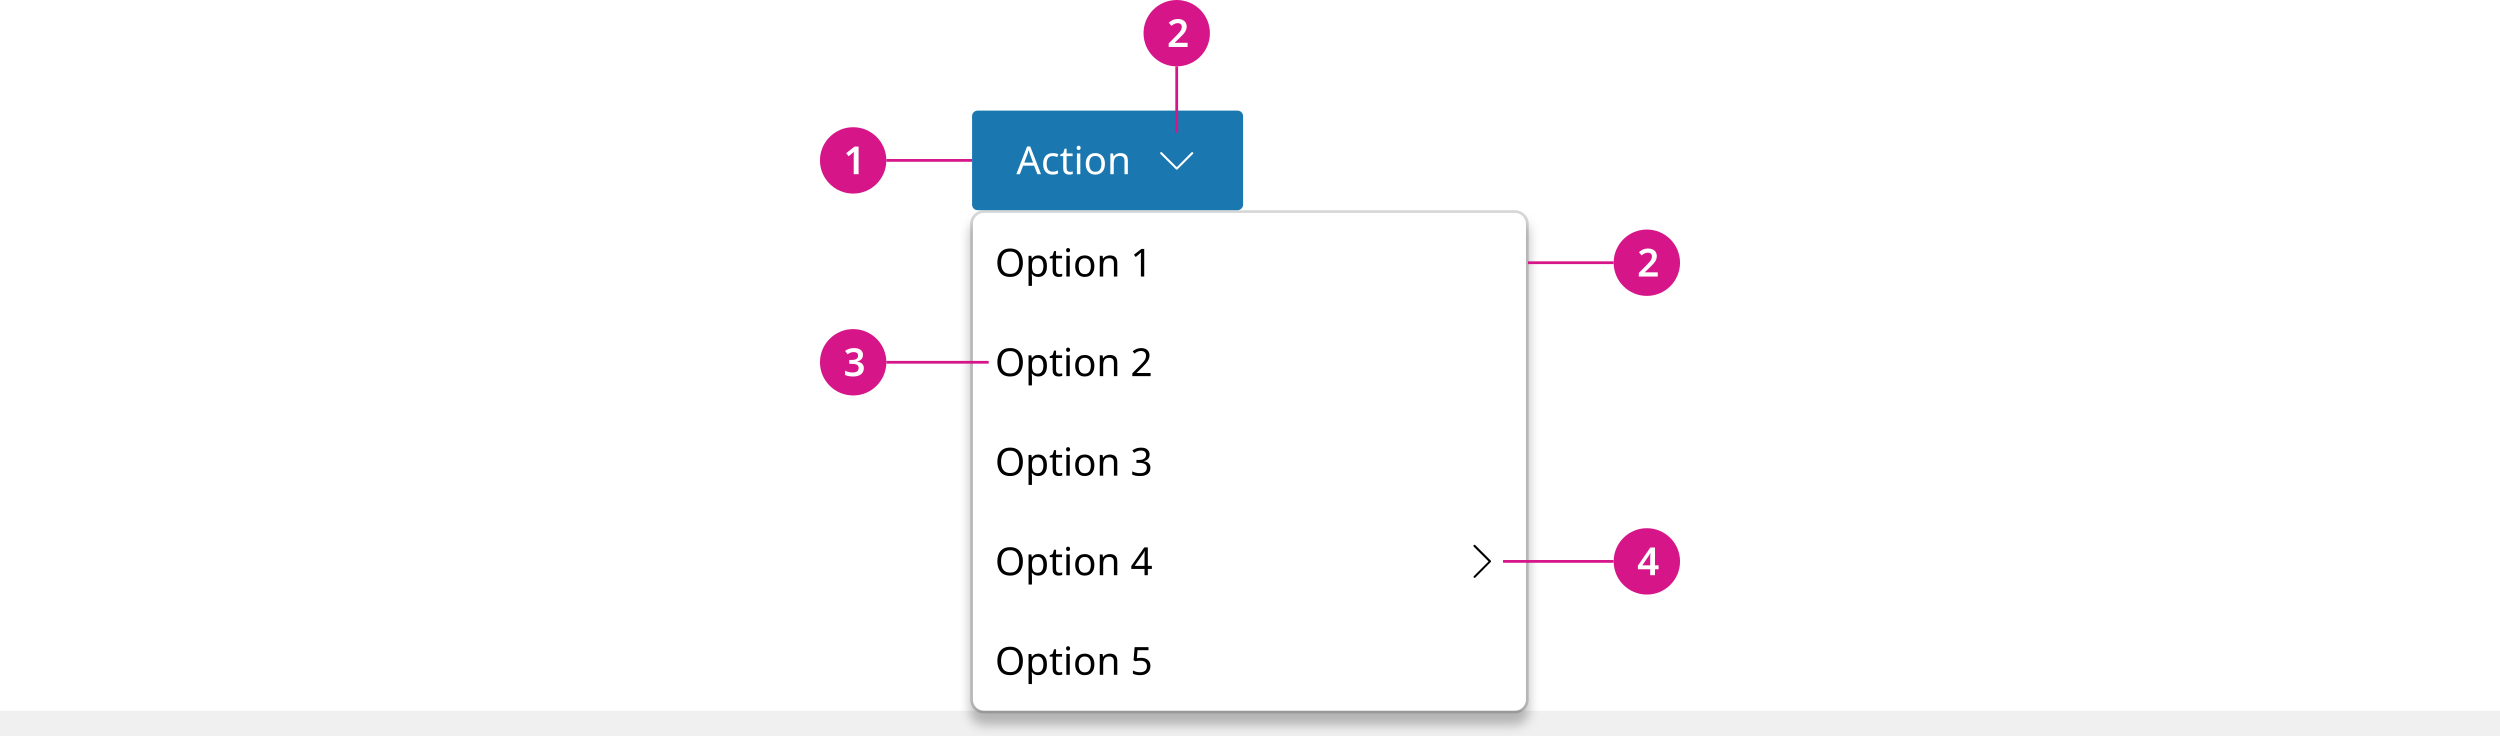
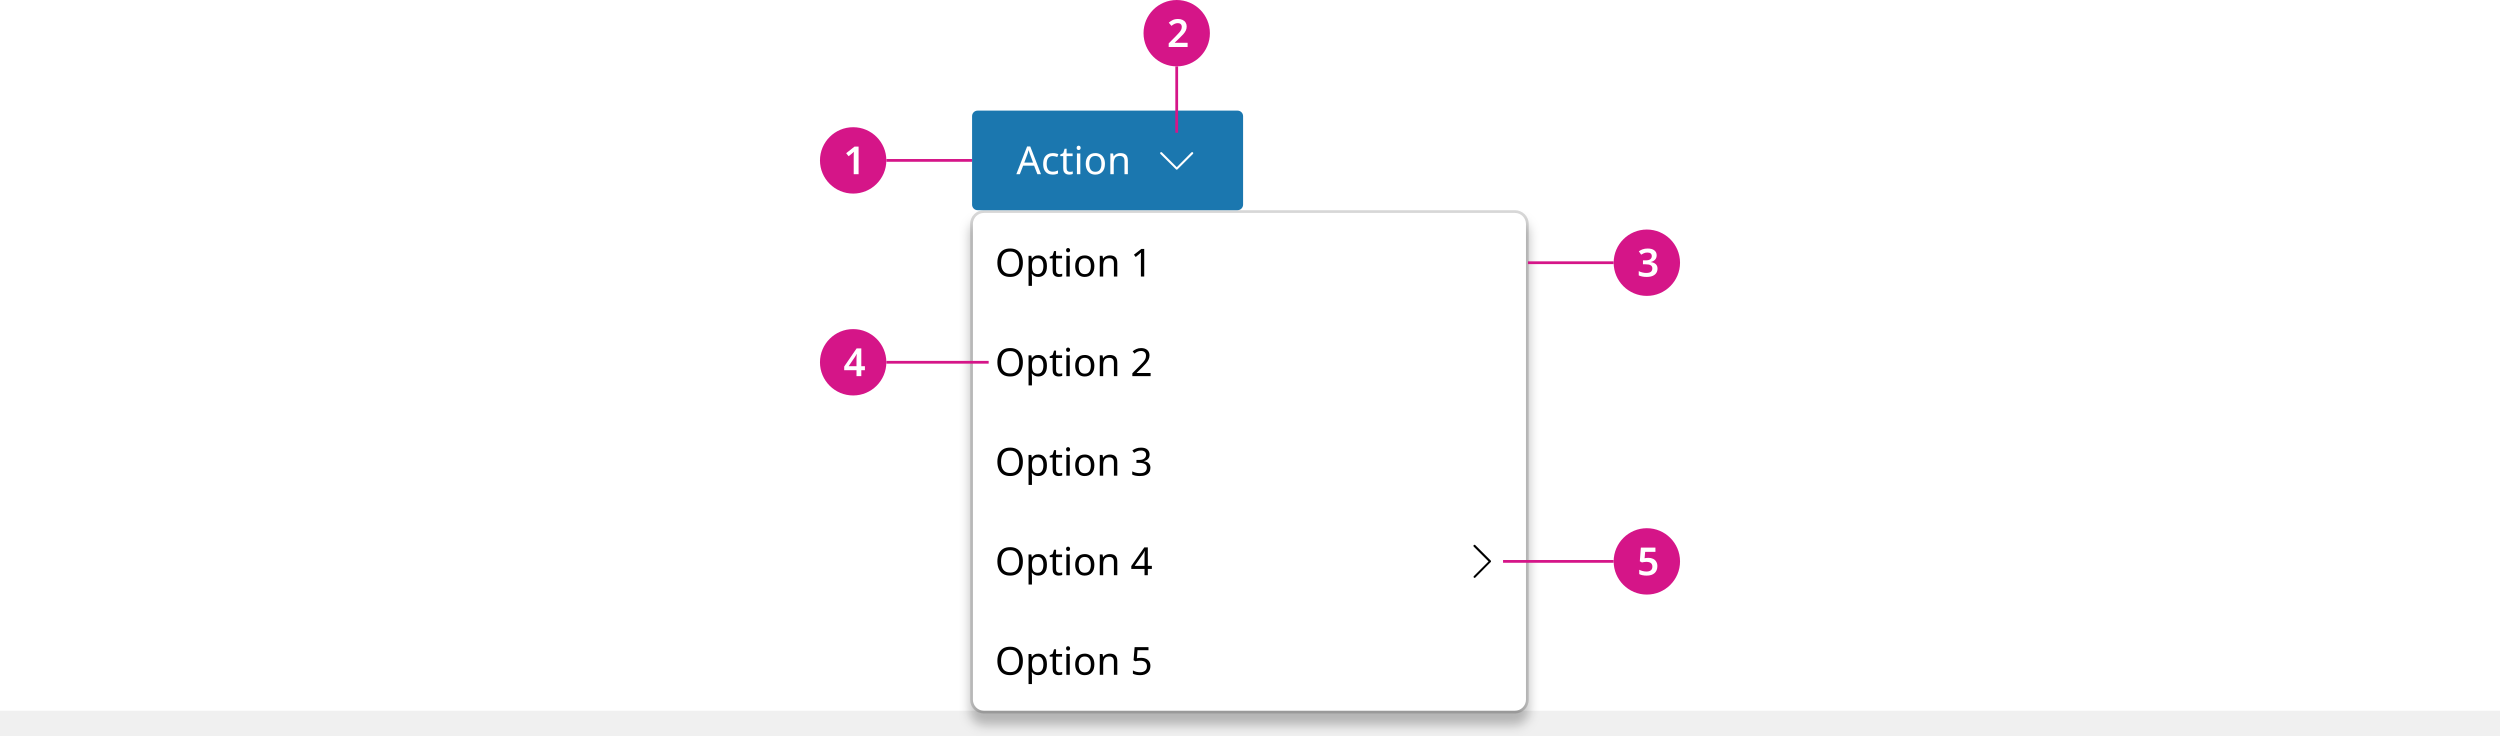
<svg xmlns="http://www.w3.org/2000/svg" width="904" height="266" viewBox="0 0 904 266" fill="none">
  <rect width="904" height="257" fill="white" />
  <g filter="url(#filter0_d_8121_213886)">
    <rect x="351.795" y="77" width="200" height="180" rx="4" fill="white" />
    <path d="M369.875 94.988C369.875 96.024 369.698 96.929 369.343 97.704C368.998 98.469 368.48 99.067 367.789 99.496C367.108 99.925 366.268 100.14 365.269 100.14C364.233 100.14 363.37 99.925 362.679 99.496C361.998 99.067 361.489 98.465 361.153 97.69C360.817 96.915 360.649 96.01 360.649 94.974C360.649 93.957 360.817 93.065 361.153 92.3C361.489 91.525 361.998 90.923 362.679 90.494C363.37 90.065 364.238 89.85 365.283 89.85C366.282 89.85 367.122 90.065 367.803 90.494C368.484 90.914 368.998 91.511 369.343 92.286C369.698 93.051 369.875 93.952 369.875 94.988ZM361.979 94.988C361.979 96.248 362.245 97.242 362.777 97.97C363.309 98.689 364.14 99.048 365.269 99.048C366.398 99.048 367.224 98.689 367.747 97.97C368.279 97.242 368.545 96.248 368.545 94.988C368.545 93.728 368.284 92.743 367.761 92.034C367.238 91.315 366.412 90.956 365.283 90.956C364.144 90.956 363.309 91.315 362.777 92.034C362.245 92.743 361.979 93.728 361.979 94.988ZM375.492 92.356C376.416 92.356 377.158 92.678 377.718 93.322C378.288 93.966 378.572 94.937 378.572 96.234C378.572 97.513 378.288 98.483 377.718 99.146C377.158 99.809 376.412 100.14 375.478 100.14C374.9 100.14 374.419 100.033 374.036 99.818C373.663 99.603 373.369 99.347 373.154 99.048H373.07C373.08 99.207 373.094 99.407 373.112 99.65C373.14 99.893 373.154 100.103 373.154 100.28V103.36H371.922V92.496H372.93L373.098 93.518H373.154C373.378 93.191 373.672 92.916 374.036 92.692C374.4 92.468 374.886 92.356 375.492 92.356ZM375.268 93.392C374.503 93.392 373.962 93.607 373.644 94.036C373.327 94.465 373.164 95.119 373.154 95.996V96.234C373.154 97.158 373.304 97.872 373.602 98.376C373.91 98.871 374.475 99.118 375.296 99.118C375.744 99.118 376.118 98.997 376.416 98.754C376.715 98.502 376.934 98.157 377.074 97.718C377.224 97.279 377.298 96.78 377.298 96.22C377.298 95.361 377.13 94.675 376.794 94.162C376.468 93.649 375.959 93.392 375.268 93.392ZM383.042 99.132C383.228 99.132 383.42 99.118 383.616 99.09C383.812 99.062 383.97 99.025 384.092 98.978V99.916C383.961 99.981 383.774 100.033 383.532 100.07C383.289 100.117 383.056 100.14 382.832 100.14C382.44 100.14 382.076 100.075 381.74 99.944C381.413 99.804 381.147 99.566 380.942 99.23C380.736 98.894 380.634 98.423 380.634 97.816V93.448H379.57V92.86L380.648 92.37L381.138 90.774H381.866V92.496H384.036V93.448H381.866V97.788C381.866 98.245 381.973 98.586 382.188 98.81C382.412 99.025 382.696 99.132 383.042 99.132ZM386.224 89.682C386.411 89.682 386.574 89.747 386.714 89.878C386.864 89.999 386.938 90.195 386.938 90.466C386.938 90.737 386.864 90.937 386.714 91.068C386.574 91.189 386.411 91.25 386.224 91.25C386.019 91.25 385.846 91.189 385.706 91.068C385.566 90.937 385.496 90.737 385.496 90.466C385.496 90.195 385.566 89.999 385.706 89.878C385.846 89.747 386.019 89.682 386.224 89.682ZM386.826 92.496V100H385.594V92.496H386.826ZM395.728 96.234C395.728 97.475 395.41 98.437 394.776 99.118C394.15 99.799 393.301 100.14 392.228 100.14C391.565 100.14 390.972 99.991 390.45 99.692C389.936 99.384 389.53 98.941 389.232 98.362C388.933 97.774 388.784 97.065 388.784 96.234C388.784 94.993 389.092 94.036 389.708 93.364C390.333 92.692 391.187 92.356 392.27 92.356C392.942 92.356 393.539 92.51 394.062 92.818C394.584 93.117 394.99 93.555 395.28 94.134C395.578 94.703 395.728 95.403 395.728 96.234ZM390.058 96.234C390.058 97.121 390.23 97.825 390.576 98.348C390.93 98.861 391.49 99.118 392.256 99.118C393.012 99.118 393.567 98.861 393.922 98.348C394.276 97.825 394.454 97.121 394.454 96.234C394.454 95.347 394.276 94.652 393.922 94.148C393.567 93.644 393.007 93.392 392.242 93.392C391.476 93.392 390.921 93.644 390.576 94.148C390.23 94.652 390.058 95.347 390.058 96.234ZM401.292 92.356C402.188 92.356 402.865 92.575 403.322 93.014C403.78 93.453 404.008 94.153 404.008 95.114V100H402.79V95.198C402.79 93.994 402.23 93.392 401.11 93.392C400.28 93.392 399.706 93.625 399.388 94.092C399.071 94.559 398.912 95.231 398.912 96.108V100H397.68V92.496H398.674L398.856 93.518H398.926C399.169 93.126 399.505 92.837 399.934 92.65C400.364 92.454 400.816 92.356 401.292 92.356ZM413.751 100H412.547V93.014C412.547 92.613 412.552 92.291 412.561 92.048C412.571 91.805 412.585 91.553 412.603 91.292C412.454 91.441 412.314 91.567 412.183 91.67C412.062 91.773 411.913 91.903 411.735 92.062L410.671 92.93L410.027 92.104L412.729 90.004H413.751V100Z" fill="black" />
    <path d="M369.875 130.988C369.875 132.024 369.698 132.929 369.343 133.704C368.998 134.469 368.48 135.067 367.789 135.496C367.108 135.925 366.268 136.14 365.269 136.14C364.233 136.14 363.37 135.925 362.679 135.496C361.998 135.067 361.489 134.465 361.153 133.69C360.817 132.915 360.649 132.01 360.649 130.974C360.649 129.957 360.817 129.065 361.153 128.3C361.489 127.525 361.998 126.923 362.679 126.494C363.37 126.065 364.238 125.85 365.283 125.85C366.282 125.85 367.122 126.065 367.803 126.494C368.484 126.914 368.998 127.511 369.343 128.286C369.698 129.051 369.875 129.952 369.875 130.988ZM361.979 130.988C361.979 132.248 362.245 133.242 362.777 133.97C363.309 134.689 364.14 135.048 365.269 135.048C366.398 135.048 367.224 134.689 367.747 133.97C368.279 133.242 368.545 132.248 368.545 130.988C368.545 129.728 368.284 128.743 367.761 128.034C367.238 127.315 366.412 126.956 365.283 126.956C364.144 126.956 363.309 127.315 362.777 128.034C362.245 128.743 361.979 129.728 361.979 130.988ZM375.492 128.356C376.416 128.356 377.158 128.678 377.718 129.322C378.288 129.966 378.572 130.937 378.572 132.234C378.572 133.513 378.288 134.483 377.718 135.146C377.158 135.809 376.412 136.14 375.478 136.14C374.9 136.14 374.419 136.033 374.036 135.818C373.663 135.603 373.369 135.347 373.154 135.048H373.07C373.08 135.207 373.094 135.407 373.112 135.65C373.14 135.893 373.154 136.103 373.154 136.28V139.36H371.922V128.496H372.93L373.098 129.518H373.154C373.378 129.191 373.672 128.916 374.036 128.692C374.4 128.468 374.886 128.356 375.492 128.356ZM375.268 129.392C374.503 129.392 373.962 129.607 373.644 130.036C373.327 130.465 373.164 131.119 373.154 131.996V132.234C373.154 133.158 373.304 133.872 373.602 134.376C373.91 134.871 374.475 135.118 375.296 135.118C375.744 135.118 376.118 134.997 376.416 134.754C376.715 134.502 376.934 134.157 377.074 133.718C377.224 133.279 377.298 132.78 377.298 132.22C377.298 131.361 377.13 130.675 376.794 130.162C376.468 129.649 375.959 129.392 375.268 129.392ZM383.042 135.132C383.228 135.132 383.42 135.118 383.616 135.09C383.812 135.062 383.97 135.025 384.092 134.978V135.916C383.961 135.981 383.774 136.033 383.532 136.07C383.289 136.117 383.056 136.14 382.832 136.14C382.44 136.14 382.076 136.075 381.74 135.944C381.413 135.804 381.147 135.566 380.942 135.23C380.736 134.894 380.634 134.423 380.634 133.816V129.448H379.57V128.86L380.648 128.37L381.138 126.774H381.866V128.496H384.036V129.448H381.866V133.788C381.866 134.245 381.973 134.586 382.188 134.81C382.412 135.025 382.696 135.132 383.042 135.132ZM386.224 125.682C386.411 125.682 386.574 125.747 386.714 125.878C386.864 125.999 386.938 126.195 386.938 126.466C386.938 126.737 386.864 126.937 386.714 127.068C386.574 127.189 386.411 127.25 386.224 127.25C386.019 127.25 385.846 127.189 385.706 127.068C385.566 126.937 385.496 126.737 385.496 126.466C385.496 126.195 385.566 125.999 385.706 125.878C385.846 125.747 386.019 125.682 386.224 125.682ZM386.826 128.496V136H385.594V128.496H386.826ZM395.728 132.234C395.728 133.475 395.41 134.437 394.776 135.118C394.15 135.799 393.301 136.14 392.228 136.14C391.565 136.14 390.972 135.991 390.45 135.692C389.936 135.384 389.53 134.941 389.232 134.362C388.933 133.774 388.784 133.065 388.784 132.234C388.784 130.993 389.092 130.036 389.708 129.364C390.333 128.692 391.187 128.356 392.27 128.356C392.942 128.356 393.539 128.51 394.062 128.818C394.584 129.117 394.99 129.555 395.28 130.134C395.578 130.703 395.728 131.403 395.728 132.234ZM390.058 132.234C390.058 133.121 390.23 133.825 390.576 134.348C390.93 134.861 391.49 135.118 392.256 135.118C393.012 135.118 393.567 134.861 393.922 134.348C394.276 133.825 394.454 133.121 394.454 132.234C394.454 131.347 394.276 130.652 393.922 130.148C393.567 129.644 393.007 129.392 392.242 129.392C391.476 129.392 390.921 129.644 390.576 130.148C390.23 130.652 390.058 131.347 390.058 132.234ZM401.292 128.356C402.188 128.356 402.865 128.575 403.322 129.014C403.78 129.453 404.008 130.153 404.008 131.114V136H402.79V131.198C402.79 129.994 402.23 129.392 401.11 129.392C400.28 129.392 399.706 129.625 399.388 130.092C399.071 130.559 398.912 131.231 398.912 132.108V136H397.68V128.496H398.674L398.856 129.518H398.926C399.169 129.126 399.505 128.837 399.934 128.65C400.364 128.454 400.816 128.356 401.292 128.356ZM416.061 136H409.453V134.978L412.071 132.332C412.566 131.828 412.986 131.38 413.331 130.988C413.686 130.596 413.952 130.213 414.129 129.84C414.307 129.467 414.395 129.051 414.395 128.594C414.395 128.043 414.232 127.628 413.905 127.348C413.579 127.059 413.154 126.914 412.631 126.914C412.137 126.914 411.707 126.998 411.343 127.166C410.979 127.334 410.606 127.567 410.223 127.866L409.565 127.04C409.957 126.713 410.405 126.438 410.909 126.214C411.423 125.981 411.997 125.864 412.631 125.864C413.565 125.864 414.302 126.102 414.843 126.578C415.385 127.054 415.655 127.703 415.655 128.524C415.655 129.047 415.548 129.537 415.333 129.994C415.119 130.451 414.82 130.904 414.437 131.352C414.055 131.8 413.607 132.271 413.093 132.766L411.007 134.824V134.88H416.061V136Z" fill="black" />
    <path d="M369.875 166.988C369.875 168.024 369.698 168.929 369.343 169.704C368.998 170.469 368.48 171.067 367.789 171.496C367.108 171.925 366.268 172.14 365.269 172.14C364.233 172.14 363.37 171.925 362.679 171.496C361.998 171.067 361.489 170.465 361.153 169.69C360.817 168.915 360.649 168.01 360.649 166.974C360.649 165.957 360.817 165.065 361.153 164.3C361.489 163.525 361.998 162.923 362.679 162.494C363.37 162.065 364.238 161.85 365.283 161.85C366.282 161.85 367.122 162.065 367.803 162.494C368.484 162.914 368.998 163.511 369.343 164.286C369.698 165.051 369.875 165.952 369.875 166.988ZM361.979 166.988C361.979 168.248 362.245 169.242 362.777 169.97C363.309 170.689 364.14 171.048 365.269 171.048C366.398 171.048 367.224 170.689 367.747 169.97C368.279 169.242 368.545 168.248 368.545 166.988C368.545 165.728 368.284 164.743 367.761 164.034C367.238 163.315 366.412 162.956 365.283 162.956C364.144 162.956 363.309 163.315 362.777 164.034C362.245 164.743 361.979 165.728 361.979 166.988ZM375.492 164.356C376.416 164.356 377.158 164.678 377.718 165.322C378.288 165.966 378.572 166.937 378.572 168.234C378.572 169.513 378.288 170.483 377.718 171.146C377.158 171.809 376.412 172.14 375.478 172.14C374.9 172.14 374.419 172.033 374.036 171.818C373.663 171.603 373.369 171.347 373.154 171.048H373.07C373.08 171.207 373.094 171.407 373.112 171.65C373.14 171.893 373.154 172.103 373.154 172.28V175.36H371.922V164.496H372.93L373.098 165.518H373.154C373.378 165.191 373.672 164.916 374.036 164.692C374.4 164.468 374.886 164.356 375.492 164.356ZM375.268 165.392C374.503 165.392 373.962 165.607 373.644 166.036C373.327 166.465 373.164 167.119 373.154 167.996V168.234C373.154 169.158 373.304 169.872 373.602 170.376C373.91 170.871 374.475 171.118 375.296 171.118C375.744 171.118 376.118 170.997 376.416 170.754C376.715 170.502 376.934 170.157 377.074 169.718C377.224 169.279 377.298 168.78 377.298 168.22C377.298 167.361 377.13 166.675 376.794 166.162C376.468 165.649 375.959 165.392 375.268 165.392ZM383.042 171.132C383.228 171.132 383.42 171.118 383.616 171.09C383.812 171.062 383.97 171.025 384.092 170.978V171.916C383.961 171.981 383.774 172.033 383.532 172.07C383.289 172.117 383.056 172.14 382.832 172.14C382.44 172.14 382.076 172.075 381.74 171.944C381.413 171.804 381.147 171.566 380.942 171.23C380.736 170.894 380.634 170.423 380.634 169.816V165.448H379.57V164.86L380.648 164.37L381.138 162.774H381.866V164.496H384.036V165.448H381.866V169.788C381.866 170.245 381.973 170.586 382.188 170.81C382.412 171.025 382.696 171.132 383.042 171.132ZM386.224 161.682C386.411 161.682 386.574 161.747 386.714 161.878C386.864 161.999 386.938 162.195 386.938 162.466C386.938 162.737 386.864 162.937 386.714 163.068C386.574 163.189 386.411 163.25 386.224 163.25C386.019 163.25 385.846 163.189 385.706 163.068C385.566 162.937 385.496 162.737 385.496 162.466C385.496 162.195 385.566 161.999 385.706 161.878C385.846 161.747 386.019 161.682 386.224 161.682ZM386.826 164.496V172H385.594V164.496H386.826ZM395.728 168.234C395.728 169.475 395.41 170.437 394.776 171.118C394.15 171.799 393.301 172.14 392.228 172.14C391.565 172.14 390.972 171.991 390.45 171.692C389.936 171.384 389.53 170.941 389.232 170.362C388.933 169.774 388.784 169.065 388.784 168.234C388.784 166.993 389.092 166.036 389.708 165.364C390.333 164.692 391.187 164.356 392.27 164.356C392.942 164.356 393.539 164.51 394.062 164.818C394.584 165.117 394.99 165.555 395.28 166.134C395.578 166.703 395.728 167.403 395.728 168.234ZM390.058 168.234C390.058 169.121 390.23 169.825 390.576 170.348C390.93 170.861 391.49 171.118 392.256 171.118C393.012 171.118 393.567 170.861 393.922 170.348C394.276 169.825 394.454 169.121 394.454 168.234C394.454 167.347 394.276 166.652 393.922 166.148C393.567 165.644 393.007 165.392 392.242 165.392C391.476 165.392 390.921 165.644 390.576 166.148C390.23 166.652 390.058 167.347 390.058 168.234ZM401.292 164.356C402.188 164.356 402.865 164.575 403.322 165.014C403.78 165.453 404.008 166.153 404.008 167.114V172H402.79V167.198C402.79 165.994 402.23 165.392 401.11 165.392C400.28 165.392 399.706 165.625 399.388 166.092C399.071 166.559 398.912 167.231 398.912 168.108V172H397.68V164.496H398.674L398.856 165.518H398.926C399.169 165.126 399.505 164.837 399.934 164.65C400.364 164.454 400.816 164.356 401.292 164.356ZM415.683 164.342C415.683 165.014 415.492 165.551 415.109 165.952C414.736 166.344 414.237 166.605 413.611 166.736V166.792C414.405 166.885 414.997 167.137 415.389 167.548C415.791 167.959 415.991 168.495 415.991 169.158C415.991 169.746 415.856 170.264 415.585 170.712C415.315 171.16 414.895 171.51 414.325 171.762C413.765 172.014 413.042 172.14 412.155 172.14C411.633 172.14 411.147 172.098 410.699 172.014C410.251 171.939 409.822 171.799 409.411 171.594V170.446C409.831 170.661 410.284 170.824 410.769 170.936C411.255 171.048 411.721 171.104 412.169 171.104C413.065 171.104 413.709 170.931 414.101 170.586C414.503 170.231 414.703 169.746 414.703 169.13C414.703 168.505 414.456 168.057 413.961 167.786C413.476 167.506 412.79 167.366 411.903 167.366H410.937V166.316H411.917C412.739 166.316 413.359 166.143 413.779 165.798C414.209 165.453 414.423 164.995 414.423 164.426C414.423 163.941 414.26 163.567 413.933 163.306C413.607 163.035 413.163 162.9 412.603 162.9C412.062 162.9 411.6 162.979 411.217 163.138C410.835 163.297 410.457 163.497 410.083 163.74L409.467 162.9C409.822 162.62 410.261 162.377 410.783 162.172C411.315 161.967 411.917 161.864 412.589 161.864C413.635 161.864 414.409 162.097 414.913 162.564C415.427 163.031 415.683 163.623 415.683 164.342Z" fill="black" />
    <path d="M369.875 202.988C369.875 204.024 369.698 204.929 369.343 205.704C368.998 206.469 368.48 207.067 367.789 207.496C367.108 207.925 366.268 208.14 365.269 208.14C364.233 208.14 363.37 207.925 362.679 207.496C361.998 207.067 361.489 206.465 361.153 205.69C360.817 204.915 360.649 204.01 360.649 202.974C360.649 201.957 360.817 201.065 361.153 200.3C361.489 199.525 361.998 198.923 362.679 198.494C363.37 198.065 364.238 197.85 365.283 197.85C366.282 197.85 367.122 198.065 367.803 198.494C368.484 198.914 368.998 199.511 369.343 200.286C369.698 201.051 369.875 201.952 369.875 202.988ZM361.979 202.988C361.979 204.248 362.245 205.242 362.777 205.97C363.309 206.689 364.14 207.048 365.269 207.048C366.398 207.048 367.224 206.689 367.747 205.97C368.279 205.242 368.545 204.248 368.545 202.988C368.545 201.728 368.284 200.743 367.761 200.034C367.238 199.315 366.412 198.956 365.283 198.956C364.144 198.956 363.309 199.315 362.777 200.034C362.245 200.743 361.979 201.728 361.979 202.988ZM375.492 200.356C376.416 200.356 377.158 200.678 377.718 201.322C378.288 201.966 378.572 202.937 378.572 204.234C378.572 205.513 378.288 206.483 377.718 207.146C377.158 207.809 376.412 208.14 375.478 208.14C374.9 208.14 374.419 208.033 374.036 207.818C373.663 207.603 373.369 207.347 373.154 207.048H373.07C373.08 207.207 373.094 207.407 373.112 207.65C373.14 207.893 373.154 208.103 373.154 208.28V211.36H371.922V200.496H372.93L373.098 201.518H373.154C373.378 201.191 373.672 200.916 374.036 200.692C374.4 200.468 374.886 200.356 375.492 200.356ZM375.268 201.392C374.503 201.392 373.962 201.607 373.644 202.036C373.327 202.465 373.164 203.119 373.154 203.996V204.234C373.154 205.158 373.304 205.872 373.602 206.376C373.91 206.871 374.475 207.118 375.296 207.118C375.744 207.118 376.118 206.997 376.416 206.754C376.715 206.502 376.934 206.157 377.074 205.718C377.224 205.279 377.298 204.78 377.298 204.22C377.298 203.361 377.13 202.675 376.794 202.162C376.468 201.649 375.959 201.392 375.268 201.392ZM383.042 207.132C383.228 207.132 383.42 207.118 383.616 207.09C383.812 207.062 383.97 207.025 384.092 206.978V207.916C383.961 207.981 383.774 208.033 383.532 208.07C383.289 208.117 383.056 208.14 382.832 208.14C382.44 208.14 382.076 208.075 381.74 207.944C381.413 207.804 381.147 207.566 380.942 207.23C380.736 206.894 380.634 206.423 380.634 205.816V201.448H379.57V200.86L380.648 200.37L381.138 198.774H381.866V200.496H384.036V201.448H381.866V205.788C381.866 206.245 381.973 206.586 382.188 206.81C382.412 207.025 382.696 207.132 383.042 207.132ZM386.224 197.682C386.411 197.682 386.574 197.747 386.714 197.878C386.864 197.999 386.938 198.195 386.938 198.466C386.938 198.737 386.864 198.937 386.714 199.068C386.574 199.189 386.411 199.25 386.224 199.25C386.019 199.25 385.846 199.189 385.706 199.068C385.566 198.937 385.496 198.737 385.496 198.466C385.496 198.195 385.566 197.999 385.706 197.878C385.846 197.747 386.019 197.682 386.224 197.682ZM386.826 200.496V208H385.594V200.496H386.826ZM395.728 204.234C395.728 205.475 395.41 206.437 394.776 207.118C394.15 207.799 393.301 208.14 392.228 208.14C391.565 208.14 390.972 207.991 390.45 207.692C389.936 207.384 389.53 206.941 389.232 206.362C388.933 205.774 388.784 205.065 388.784 204.234C388.784 202.993 389.092 202.036 389.708 201.364C390.333 200.692 391.187 200.356 392.27 200.356C392.942 200.356 393.539 200.51 394.062 200.818C394.584 201.117 394.99 201.555 395.28 202.134C395.578 202.703 395.728 203.403 395.728 204.234ZM390.058 204.234C390.058 205.121 390.23 205.825 390.576 206.348C390.93 206.861 391.49 207.118 392.256 207.118C393.012 207.118 393.567 206.861 393.922 206.348C394.276 205.825 394.454 205.121 394.454 204.234C394.454 203.347 394.276 202.652 393.922 202.148C393.567 201.644 393.007 201.392 392.242 201.392C391.476 201.392 390.921 201.644 390.576 202.148C390.23 202.652 390.058 203.347 390.058 204.234ZM401.292 200.356C402.188 200.356 402.865 200.575 403.322 201.014C403.78 201.453 404.008 202.153 404.008 203.114V208H402.79V203.198C402.79 201.994 402.23 201.392 401.11 201.392C400.28 201.392 399.706 201.625 399.388 202.092C399.071 202.559 398.912 203.231 398.912 204.108V208H397.68V200.496H398.674L398.856 201.518H398.926C399.169 201.126 399.505 200.837 399.934 200.65C400.364 200.454 400.816 200.356 401.292 200.356ZM416.509 205.732H415.053V208H413.863V205.732H409.075V204.682L413.779 197.948H415.053V204.626H416.509V205.732ZM413.863 204.626V201.476C413.863 200.991 413.868 200.58 413.877 200.244C413.896 199.899 413.915 199.572 413.933 199.264H413.877C413.803 199.441 413.709 199.633 413.597 199.838C413.485 200.043 413.378 200.216 413.275 200.356L410.279 204.626H413.863Z" fill="black" />
    <path d="M533.207 208.962C533.107 208.962 533.007 208.913 532.957 208.863C532.807 208.713 532.807 208.462 532.957 208.312L538.257 203.012L532.907 197.662C532.757 197.512 532.757 197.263 532.907 197.113C533.057 196.962 533.307 196.962 533.457 197.113L539.057 202.712C539.107 202.762 539.157 202.862 539.157 202.962C539.157 203.062 539.107 203.162 539.057 203.212L533.457 208.863C533.357 208.963 533.257 208.962 533.207 208.962Z" fill="black" />
    <path d="M369.875 238.988C369.875 240.024 369.698 240.929 369.343 241.704C368.998 242.469 368.48 243.067 367.789 243.496C367.108 243.925 366.268 244.14 365.269 244.14C364.233 244.14 363.37 243.925 362.679 243.496C361.998 243.067 361.489 242.465 361.153 241.69C360.817 240.915 360.649 240.01 360.649 238.974C360.649 237.957 360.817 237.065 361.153 236.3C361.489 235.525 361.998 234.923 362.679 234.494C363.37 234.065 364.238 233.85 365.283 233.85C366.282 233.85 367.122 234.065 367.803 234.494C368.484 234.914 368.998 235.511 369.343 236.286C369.698 237.051 369.875 237.952 369.875 238.988ZM361.979 238.988C361.979 240.248 362.245 241.242 362.777 241.97C363.309 242.689 364.14 243.048 365.269 243.048C366.398 243.048 367.224 242.689 367.747 241.97C368.279 241.242 368.545 240.248 368.545 238.988C368.545 237.728 368.284 236.743 367.761 236.034C367.238 235.315 366.412 234.956 365.283 234.956C364.144 234.956 363.309 235.315 362.777 236.034C362.245 236.743 361.979 237.728 361.979 238.988ZM375.492 236.356C376.416 236.356 377.158 236.678 377.718 237.322C378.288 237.966 378.572 238.937 378.572 240.234C378.572 241.513 378.288 242.483 377.718 243.146C377.158 243.809 376.412 244.14 375.478 244.14C374.9 244.14 374.419 244.033 374.036 243.818C373.663 243.603 373.369 243.347 373.154 243.048H373.07C373.08 243.207 373.094 243.407 373.112 243.65C373.14 243.893 373.154 244.103 373.154 244.28V247.36H371.922V236.496H372.93L373.098 237.518H373.154C373.378 237.191 373.672 236.916 374.036 236.692C374.4 236.468 374.886 236.356 375.492 236.356ZM375.268 237.392C374.503 237.392 373.962 237.607 373.644 238.036C373.327 238.465 373.164 239.119 373.154 239.996V240.234C373.154 241.158 373.304 241.872 373.602 242.376C373.91 242.871 374.475 243.118 375.296 243.118C375.744 243.118 376.118 242.997 376.416 242.754C376.715 242.502 376.934 242.157 377.074 241.718C377.224 241.279 377.298 240.78 377.298 240.22C377.298 239.361 377.13 238.675 376.794 238.162C376.468 237.649 375.959 237.392 375.268 237.392ZM383.042 243.132C383.228 243.132 383.42 243.118 383.616 243.09C383.812 243.062 383.97 243.025 384.092 242.978V243.916C383.961 243.981 383.774 244.033 383.532 244.07C383.289 244.117 383.056 244.14 382.832 244.14C382.44 244.14 382.076 244.075 381.74 243.944C381.413 243.804 381.147 243.566 380.942 243.23C380.736 242.894 380.634 242.423 380.634 241.816V237.448H379.57V236.86L380.648 236.37L381.138 234.774H381.866V236.496H384.036V237.448H381.866V241.788C381.866 242.245 381.973 242.586 382.188 242.81C382.412 243.025 382.696 243.132 383.042 243.132ZM386.224 233.682C386.411 233.682 386.574 233.747 386.714 233.878C386.864 233.999 386.938 234.195 386.938 234.466C386.938 234.737 386.864 234.937 386.714 235.068C386.574 235.189 386.411 235.25 386.224 235.25C386.019 235.25 385.846 235.189 385.706 235.068C385.566 234.937 385.496 234.737 385.496 234.466C385.496 234.195 385.566 233.999 385.706 233.878C385.846 233.747 386.019 233.682 386.224 233.682ZM386.826 236.496V244H385.594V236.496H386.826ZM395.728 240.234C395.728 241.475 395.41 242.437 394.776 243.118C394.15 243.799 393.301 244.14 392.228 244.14C391.565 244.14 390.972 243.991 390.45 243.692C389.936 243.384 389.53 242.941 389.232 242.362C388.933 241.774 388.784 241.065 388.784 240.234C388.784 238.993 389.092 238.036 389.708 237.364C390.333 236.692 391.187 236.356 392.27 236.356C392.942 236.356 393.539 236.51 394.062 236.818C394.584 237.117 394.99 237.555 395.28 238.134C395.578 238.703 395.728 239.403 395.728 240.234ZM390.058 240.234C390.058 241.121 390.23 241.825 390.576 242.348C390.93 242.861 391.49 243.118 392.256 243.118C393.012 243.118 393.567 242.861 393.922 242.348C394.276 241.825 394.454 241.121 394.454 240.234C394.454 239.347 394.276 238.652 393.922 238.148C393.567 237.644 393.007 237.392 392.242 237.392C391.476 237.392 390.921 237.644 390.576 238.148C390.23 238.652 390.058 239.347 390.058 240.234ZM401.292 236.356C402.188 236.356 402.865 236.575 403.322 237.014C403.78 237.453 404.008 238.153 404.008 239.114V244H402.79V239.198C402.79 237.994 402.23 237.392 401.11 237.392C400.28 237.392 399.706 237.625 399.388 238.092C399.071 238.559 398.912 239.231 398.912 240.108V244H397.68V236.496H398.674L398.856 237.518H398.926C399.169 237.126 399.505 236.837 399.934 236.65C400.364 236.454 400.816 236.356 401.292 236.356ZM412.631 237.868C413.649 237.868 414.461 238.125 415.067 238.638C415.683 239.151 415.991 239.875 415.991 240.808C415.991 241.844 415.66 242.661 414.997 243.258C414.344 243.846 413.429 244.14 412.253 244.14C411.731 244.14 411.245 244.093 410.797 244C410.349 243.907 409.971 243.771 409.663 243.594V242.432C409.999 242.637 410.405 242.801 410.881 242.922C411.367 243.034 411.829 243.09 412.267 243.09C413.005 243.09 413.597 242.917 414.045 242.572C414.503 242.217 414.731 241.671 414.731 240.934C414.731 240.281 414.531 239.781 414.129 239.436C413.728 239.081 413.093 238.904 412.225 238.904C411.964 238.904 411.665 238.927 411.329 238.974C410.993 239.021 410.723 239.067 410.517 239.114L409.901 238.722L410.279 234.004H415.291V235.124H411.329L411.091 238.022C411.25 237.994 411.465 237.961 411.735 237.924C412.006 237.887 412.305 237.868 412.631 237.868Z" fill="black" />
    <rect x="351.295" y="76.5" width="201" height="181" rx="4.5" stroke="black" stroke-opacity="0.15" />
  </g>
  <path d="M552.5 95H583.5" stroke="#D51588" />
  <circle cx="595.5" cy="95" r="12" fill="#D51588" />
-   <path d="M599.442 100H592.596V98.698L595.144 96.122C595.648 95.609 596.059 95.17 596.376 94.806C596.703 94.442 596.941 94.101 597.09 93.784C597.249 93.457 597.328 93.107 597.328 92.734C597.328 92.277 597.197 91.936 596.936 91.712C596.684 91.479 596.339 91.362 595.9 91.362C595.48 91.362 595.088 91.451 594.724 91.628C594.36 91.796 593.982 92.039 593.59 92.356L592.624 91.194C593.035 90.839 593.497 90.531 594.01 90.27C594.533 89.999 595.195 89.864 595.998 89.864C596.642 89.864 597.193 89.981 597.65 90.214C598.117 90.438 598.476 90.755 598.728 91.166C598.98 91.567 599.106 92.029 599.106 92.552C599.106 93.093 598.999 93.593 598.784 94.05C598.569 94.498 598.257 94.951 597.846 95.408C597.445 95.856 596.964 96.341 596.404 96.864L594.822 98.39V98.474H599.442V100Z" fill="white" />
+   <path d="M599.05 92.286C599.05 92.967 598.849 93.513 598.448 93.924C598.056 94.325 597.547 94.596 596.922 94.736V94.778C597.725 94.881 598.331 95.133 598.742 95.534C599.153 95.935 599.358 96.463 599.358 97.116C599.358 97.695 599.218 98.213 598.938 98.67C598.658 99.127 598.224 99.487 597.636 99.748C597.057 100.009 596.311 100.14 595.396 100.14C594.845 100.14 594.337 100.093 593.87 100C593.413 99.916 592.979 99.781 592.568 99.594V98.04C592.988 98.255 593.436 98.418 593.912 98.53C594.388 98.642 594.836 98.698 595.256 98.698C596.068 98.698 596.642 98.553 596.978 98.264C597.314 97.965 597.482 97.555 597.482 97.032C597.482 96.537 597.286 96.169 596.894 95.926C596.502 95.683 595.849 95.562 594.934 95.562H594.094V94.148H594.948C595.835 94.148 596.446 94.003 596.782 93.714C597.118 93.425 597.286 93.051 597.286 92.594C597.286 92.193 597.155 91.88 596.894 91.656C596.633 91.432 596.241 91.32 595.718 91.32C595.214 91.32 594.78 91.404 594.416 91.572C594.052 91.731 593.725 91.903 593.436 92.09L592.596 90.872C592.979 90.592 593.431 90.354 593.954 90.158C594.477 89.962 595.093 89.864 595.802 89.864C596.838 89.864 597.636 90.083 598.196 90.522C598.765 90.961 599.05 91.549 599.05 92.286Z" fill="white" />
  <path d="M543.5 203H583.5" stroke="#D51588" />
  <circle cx="595.5" cy="203" r="12" fill="#D51588" />
-   <path d="M599.75 205.858H598.448V208H596.712V205.858H592.26V204.542L596.754 197.976H598.448V204.416H599.75V205.858ZM596.712 204.416V202.176C596.712 201.915 596.717 201.644 596.726 201.364C596.735 201.075 596.745 200.809 596.754 200.566C596.773 200.314 596.787 200.123 596.796 199.992H596.74C596.656 200.179 596.563 200.365 596.46 200.552C596.367 200.729 596.259 200.907 596.138 201.084L593.87 204.416H596.712Z" fill="white" />
+   <path d="M596.068 201.714C596.703 201.714 597.263 201.831 597.748 202.064C598.233 202.297 598.611 202.638 598.882 203.086C599.162 203.525 599.302 204.066 599.302 204.71C599.302 205.783 598.966 206.623 598.294 207.23C597.631 207.837 596.67 208.14 595.41 208.14C594.887 208.14 594.393 208.093 593.926 208C593.469 207.907 593.077 207.771 592.75 207.594V206.026C593.095 206.213 593.506 206.367 593.982 206.488C594.467 206.609 594.929 206.67 595.368 206.67C596.031 206.67 596.549 206.525 596.922 206.236C597.305 205.947 597.496 205.494 597.496 204.878C597.496 204.327 597.319 203.907 596.964 203.618C596.609 203.319 596.059 203.17 595.312 203.17C595.041 203.17 594.757 203.193 594.458 203.24C594.159 203.287 593.912 203.333 593.716 203.38L592.96 202.96L593.338 198.004H598.602V199.544H594.892L594.682 201.854C594.841 201.826 595.027 201.798 595.242 201.77C595.466 201.733 595.741 201.714 596.068 201.714Z" fill="white" />
  <circle cx="308.5" cy="58" r="12" fill="#D51588" />
  <path d="M310.468 63H308.704V56.77C308.704 56.471 308.709 56.154 308.718 55.818C308.727 55.482 308.741 55.169 308.76 54.88C308.667 54.973 308.55 55.085 308.41 55.216C308.279 55.347 308.135 55.473 307.976 55.594L306.856 56.49L305.974 55.398L308.998 53.004H310.468V63Z" fill="white" />
  <path d="M320.5 58H351.5" stroke="#D51588" />
  <circle cx="308.5" cy="131" r="12" fill="#D51588" />
-   <path d="M312.05 128.286C312.05 128.967 311.849 129.513 311.448 129.924C311.056 130.325 310.547 130.596 309.922 130.736V130.778C310.725 130.881 311.331 131.133 311.742 131.534C312.153 131.935 312.358 132.463 312.358 133.116C312.358 133.695 312.218 134.213 311.938 134.67C311.658 135.127 311.224 135.487 310.636 135.748C310.057 136.009 309.311 136.14 308.396 136.14C307.845 136.14 307.337 136.093 306.87 136C306.413 135.916 305.979 135.781 305.568 135.594V134.04C305.988 134.255 306.436 134.418 306.912 134.53C307.388 134.642 307.836 134.698 308.256 134.698C309.068 134.698 309.642 134.553 309.978 134.264C310.314 133.965 310.482 133.555 310.482 133.032C310.482 132.537 310.286 132.169 309.894 131.926C309.502 131.683 308.849 131.562 307.934 131.562H307.094V130.148H307.948C308.835 130.148 309.446 130.003 309.782 129.714C310.118 129.425 310.286 129.051 310.286 128.594C310.286 128.193 310.155 127.88 309.894 127.656C309.633 127.432 309.241 127.32 308.718 127.32C308.214 127.32 307.78 127.404 307.416 127.572C307.052 127.731 306.725 127.903 306.436 128.09L305.596 126.872C305.979 126.592 306.431 126.354 306.954 126.158C307.477 125.962 308.093 125.864 308.802 125.864C309.838 125.864 310.636 126.083 311.196 126.522C311.765 126.961 312.05 127.549 312.05 128.286Z" fill="white" />
+   <path d="M312.75 133.858H311.448V136H309.712V133.858H305.26V132.542L309.754 125.976H311.448V132.416H312.75V133.858ZM309.712 132.416V130.176C309.712 129.915 309.717 129.644 309.726 129.364C309.735 129.075 309.745 128.809 309.754 128.566C309.773 128.314 309.787 128.123 309.796 127.992H309.74C309.656 128.179 309.563 128.365 309.46 128.552C309.367 128.729 309.259 128.907 309.138 129.084L306.87 132.416H309.712Z" fill="white" />
  <path d="M320.5 131H357.5" stroke="#D51588" />
  <rect x="351.5" y="40" width="98" height="36" rx="2" fill="#1B77AF" />
  <path d="M375.13 63L373.926 59.906H369.964L368.774 63H367.5L371.406 52.962H372.54L376.432 63H375.13ZM373.548 58.786L372.428 55.762C372.4 55.687 372.353 55.552 372.288 55.356C372.223 55.16 372.157 54.959 372.092 54.754C372.036 54.539 371.989 54.376 371.952 54.264C371.877 54.553 371.798 54.838 371.714 55.118C371.639 55.389 371.574 55.603 371.518 55.762L370.384 58.786H373.548ZM380.641 63.14C379.969 63.14 379.377 63.005 378.863 62.734C378.35 62.463 377.944 62.043 377.645 61.474C377.356 60.905 377.211 60.177 377.211 59.29C377.211 58.366 377.361 57.615 377.659 57.036C377.967 56.457 378.387 56.033 378.919 55.762C379.451 55.491 380.053 55.356 380.725 55.356C381.099 55.356 381.463 55.398 381.817 55.482C382.181 55.557 382.475 55.65 382.699 55.762L382.321 56.784C382.097 56.7 381.836 56.621 381.537 56.546C381.239 56.471 380.959 56.434 380.697 56.434C379.223 56.434 378.485 57.381 378.485 59.276C378.485 60.181 378.663 60.877 379.017 61.362C379.381 61.838 379.918 62.076 380.627 62.076C381.029 62.076 381.388 62.034 381.705 61.95C382.023 61.866 382.312 61.763 382.573 61.642V62.734C382.321 62.865 382.041 62.963 381.733 63.028C381.435 63.103 381.071 63.14 380.641 63.14ZM386.864 62.132C387.051 62.132 387.242 62.118 387.438 62.09C387.634 62.062 387.793 62.025 387.914 61.978V62.916C387.783 62.981 387.597 63.033 387.354 63.07C387.111 63.117 386.878 63.14 386.654 63.14C386.262 63.14 385.898 63.075 385.562 62.944C385.235 62.804 384.969 62.566 384.764 62.23C384.559 61.894 384.456 61.423 384.456 60.816V56.448H383.392V55.86L384.47 55.37L384.96 53.774H385.688V55.496H387.858V56.448H385.688V60.788C385.688 61.245 385.795 61.586 386.01 61.81C386.234 62.025 386.519 62.132 386.864 62.132ZM390.047 52.682C390.233 52.682 390.397 52.747 390.537 52.878C390.686 52.999 390.761 53.195 390.761 53.466C390.761 53.737 390.686 53.937 390.537 54.068C390.397 54.189 390.233 54.25 390.047 54.25C389.841 54.25 389.669 54.189 389.529 54.068C389.389 53.937 389.319 53.737 389.319 53.466C389.319 53.195 389.389 52.999 389.529 52.878C389.669 52.747 389.841 52.682 390.047 52.682ZM390.649 55.496V63H389.417V55.496H390.649ZM399.55 59.234C399.55 60.475 399.233 61.437 398.598 62.118C397.973 62.799 397.123 63.14 396.05 63.14C395.387 63.14 394.795 62.991 394.272 62.692C393.759 62.384 393.353 61.941 393.054 61.362C392.755 60.774 392.606 60.065 392.606 59.234C392.606 57.993 392.914 57.036 393.53 56.364C394.155 55.692 395.009 55.356 396.092 55.356C396.764 55.356 397.361 55.51 397.884 55.818C398.407 56.117 398.813 56.555 399.102 57.134C399.401 57.703 399.55 58.403 399.55 59.234ZM393.88 59.234C393.88 60.121 394.053 60.825 394.398 61.348C394.753 61.861 395.313 62.118 396.078 62.118C396.834 62.118 397.389 61.861 397.744 61.348C398.099 60.825 398.276 60.121 398.276 59.234C398.276 58.347 398.099 57.652 397.744 57.148C397.389 56.644 396.829 56.392 396.064 56.392C395.299 56.392 394.743 56.644 394.398 57.148C394.053 57.652 393.88 58.347 393.88 59.234ZM405.115 55.356C406.011 55.356 406.687 55.575 407.145 56.014C407.602 56.453 407.831 57.153 407.831 58.114V63H406.613V58.198C406.613 56.994 406.053 56.392 404.933 56.392C404.102 56.392 403.528 56.625 403.211 57.092C402.893 57.559 402.735 58.231 402.735 59.108V63H401.503V55.496H402.497L402.679 56.518H402.749C402.991 56.126 403.327 55.837 403.757 55.65C404.186 55.454 404.639 55.356 405.115 55.356Z" fill="white" />
  <path d="M425.512 61.362C425.412 61.362 425.312 61.312 425.262 61.263L419.613 55.663C419.462 55.513 419.462 55.263 419.613 55.112C419.763 54.962 420.012 54.962 420.162 55.112L425.512 60.462L430.812 55.112C430.962 54.962 431.213 54.962 431.363 55.112C431.512 55.263 431.512 55.513 431.363 55.663L425.762 61.263C425.662 61.312 425.612 61.362 425.512 61.362Z" fill="white" />
  <circle cx="425.5" cy="12" r="12" fill="#D51588" />
  <path d="M429.442 17H422.596V15.698L425.144 13.122C425.648 12.609 426.059 12.17 426.376 11.806C426.703 11.442 426.941 11.101 427.09 10.784C427.249 10.457 427.328 10.107 427.328 9.734C427.328 9.277 427.197 8.936 426.936 8.712C426.684 8.479 426.339 8.362 425.9 8.362C425.48 8.362 425.088 8.451 424.724 8.628C424.36 8.796 423.982 9.039 423.59 9.356L422.624 8.194C423.035 7.839 423.497 7.531 424.01 7.27C424.533 6.999 425.195 6.864 425.998 6.864C426.642 6.864 427.193 6.981 427.65 7.214C428.117 7.438 428.476 7.755 428.728 8.166C428.98 8.567 429.106 9.029 429.106 9.552C429.106 10.093 428.999 10.593 428.784 11.05C428.569 11.498 428.257 11.951 427.846 12.408C427.445 12.856 426.964 13.341 426.404 13.864L424.822 15.39V15.474H429.442V17Z" fill="white" />
  <path d="M425.5 24V48" stroke="#D51588" />
  <defs>
    <filter id="filter0_d_8121_213886" x="346.795" y="76" width="210" height="190" filterUnits="userSpaceOnUse" color-interpolation-filters="sRGB">
      <feFlood flood-opacity="0" result="BackgroundImageFix" />
      <feColorMatrix in="SourceAlpha" type="matrix" values="0 0 0 0 0 0 0 0 0 0 0 0 0 0 0 0 0 0 127 0" result="hardAlpha" />
      <feOffset dy="4" />
      <feGaussianBlur stdDeviation="2" />
      <feColorMatrix type="matrix" values="0 0 0 0 0 0 0 0 0 0 0 0 0 0 0 0 0 0 0.25 0" />
      <feBlend mode="normal" in2="BackgroundImageFix" result="effect1_dropShadow_8121_213886" />
      <feBlend mode="normal" in="SourceGraphic" in2="effect1_dropShadow_8121_213886" result="shape" />
    </filter>
  </defs>
</svg>
